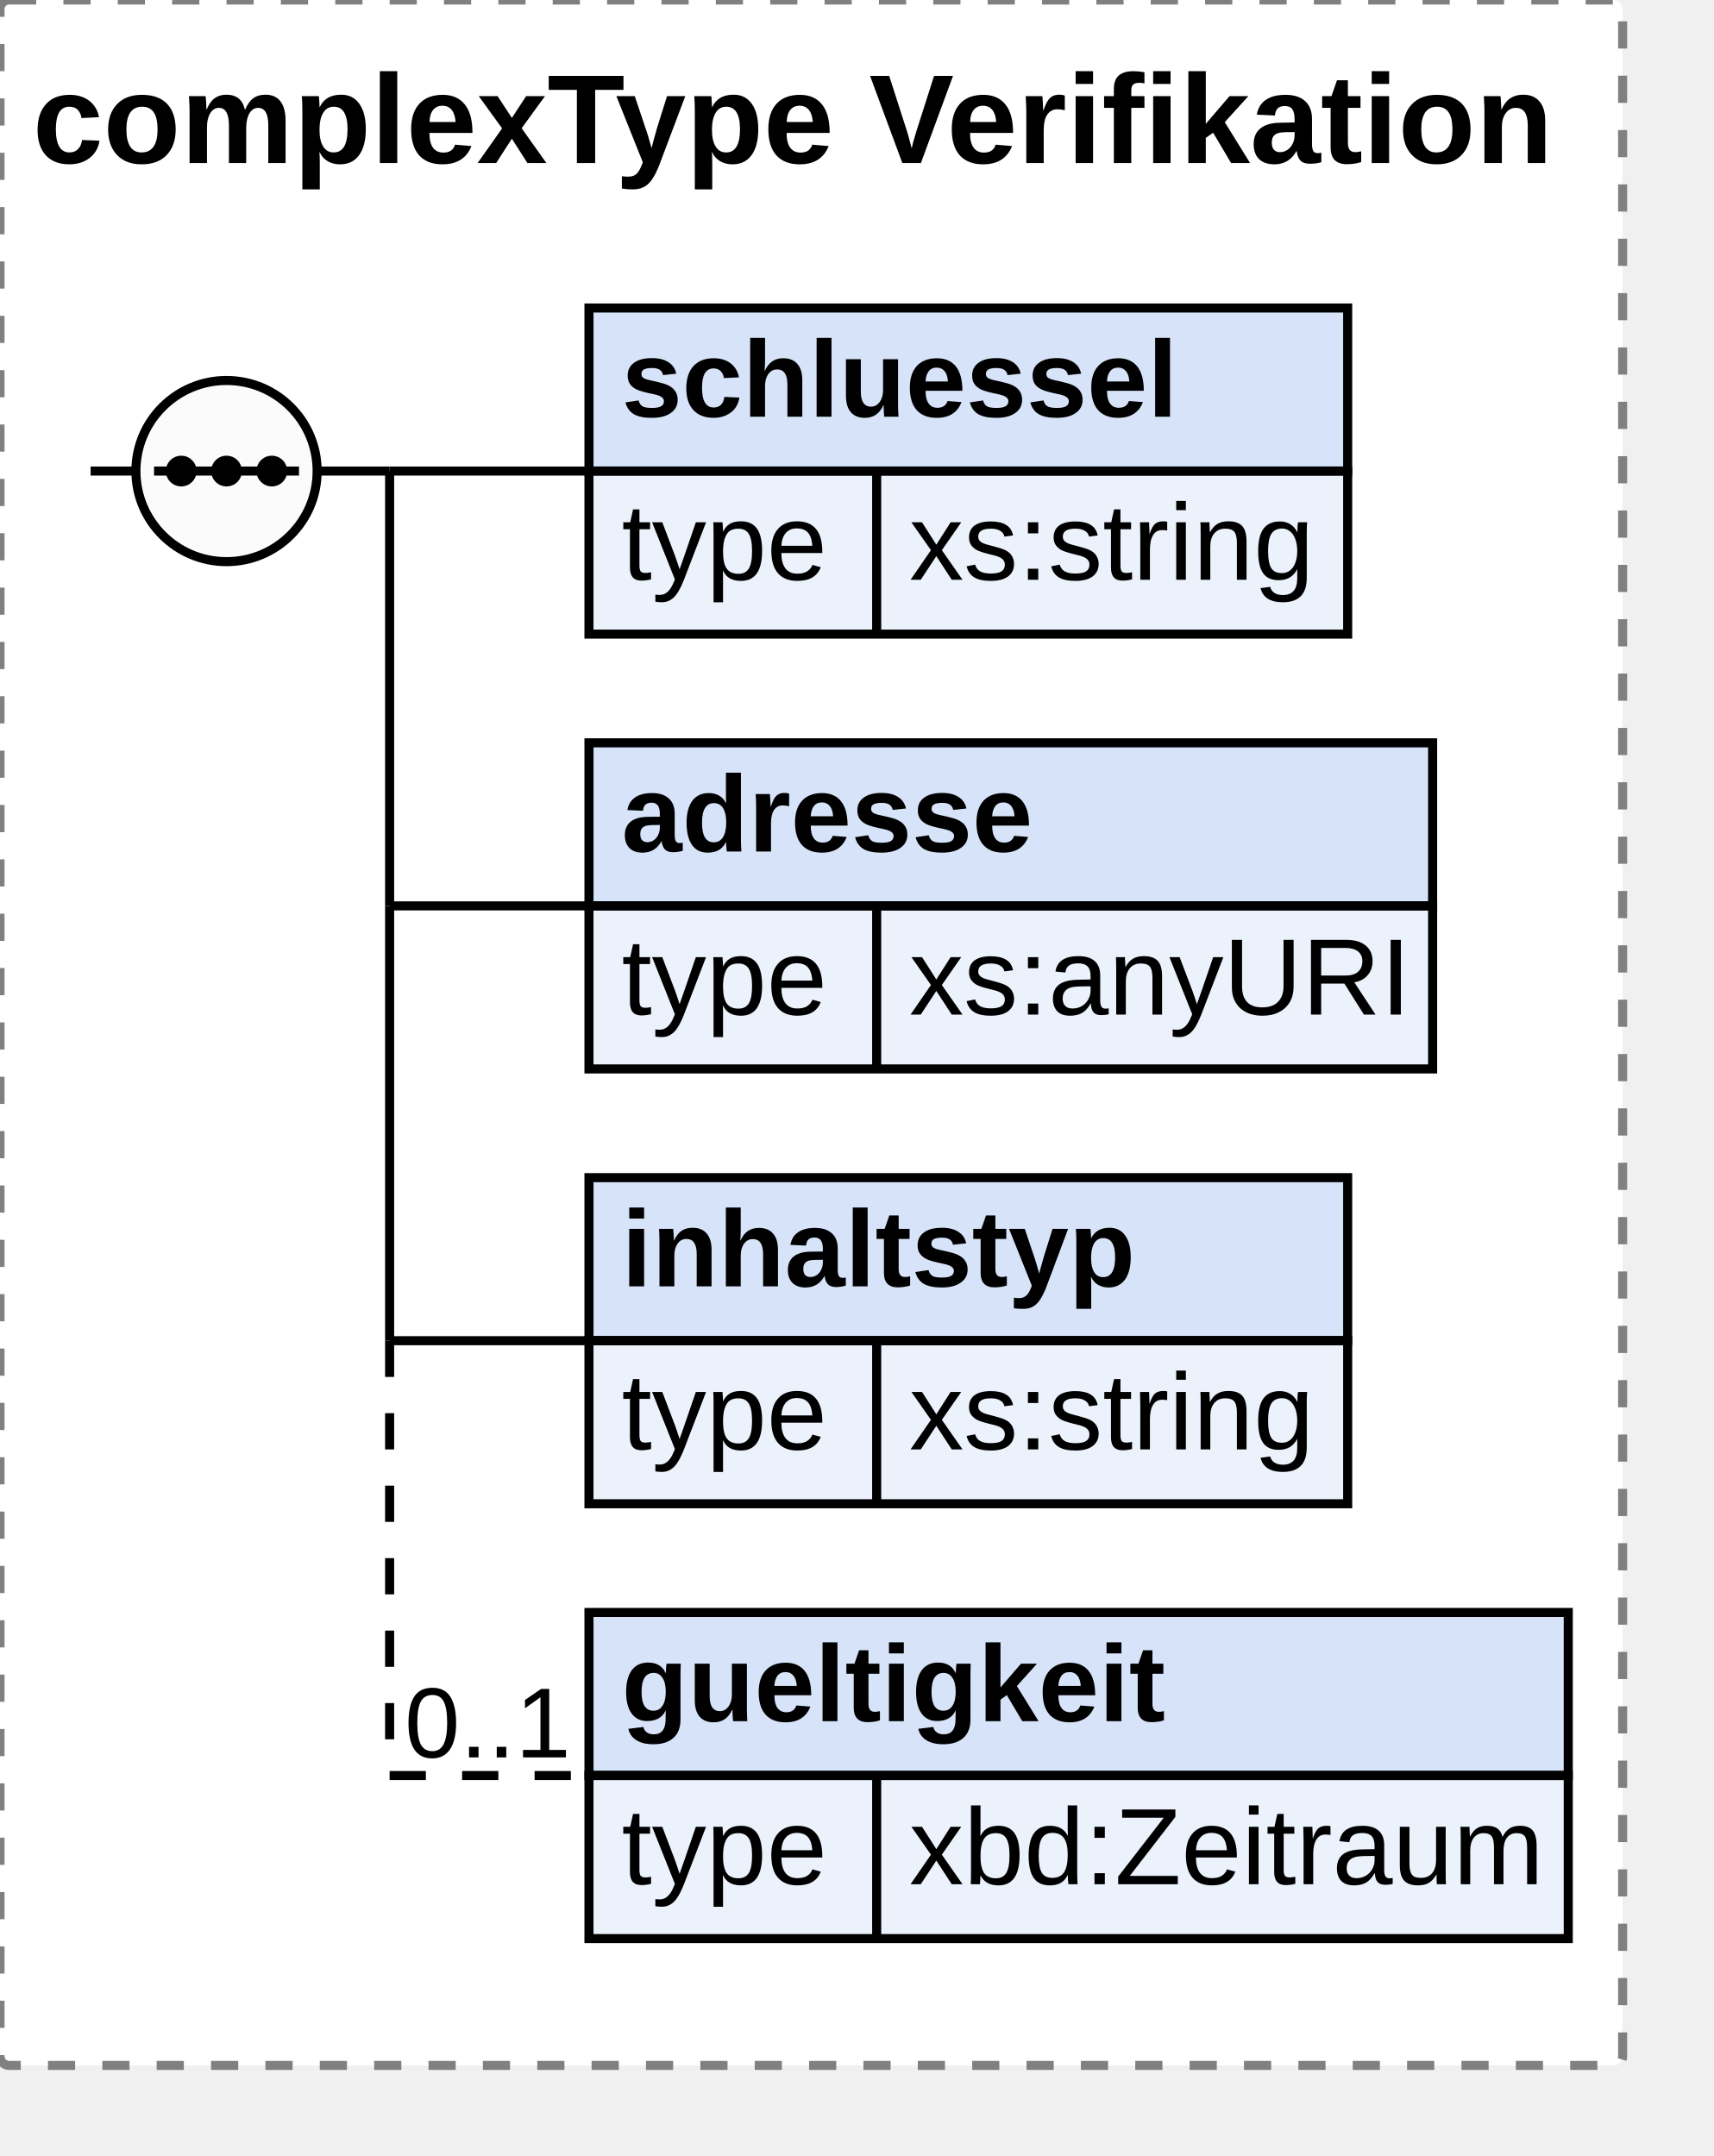
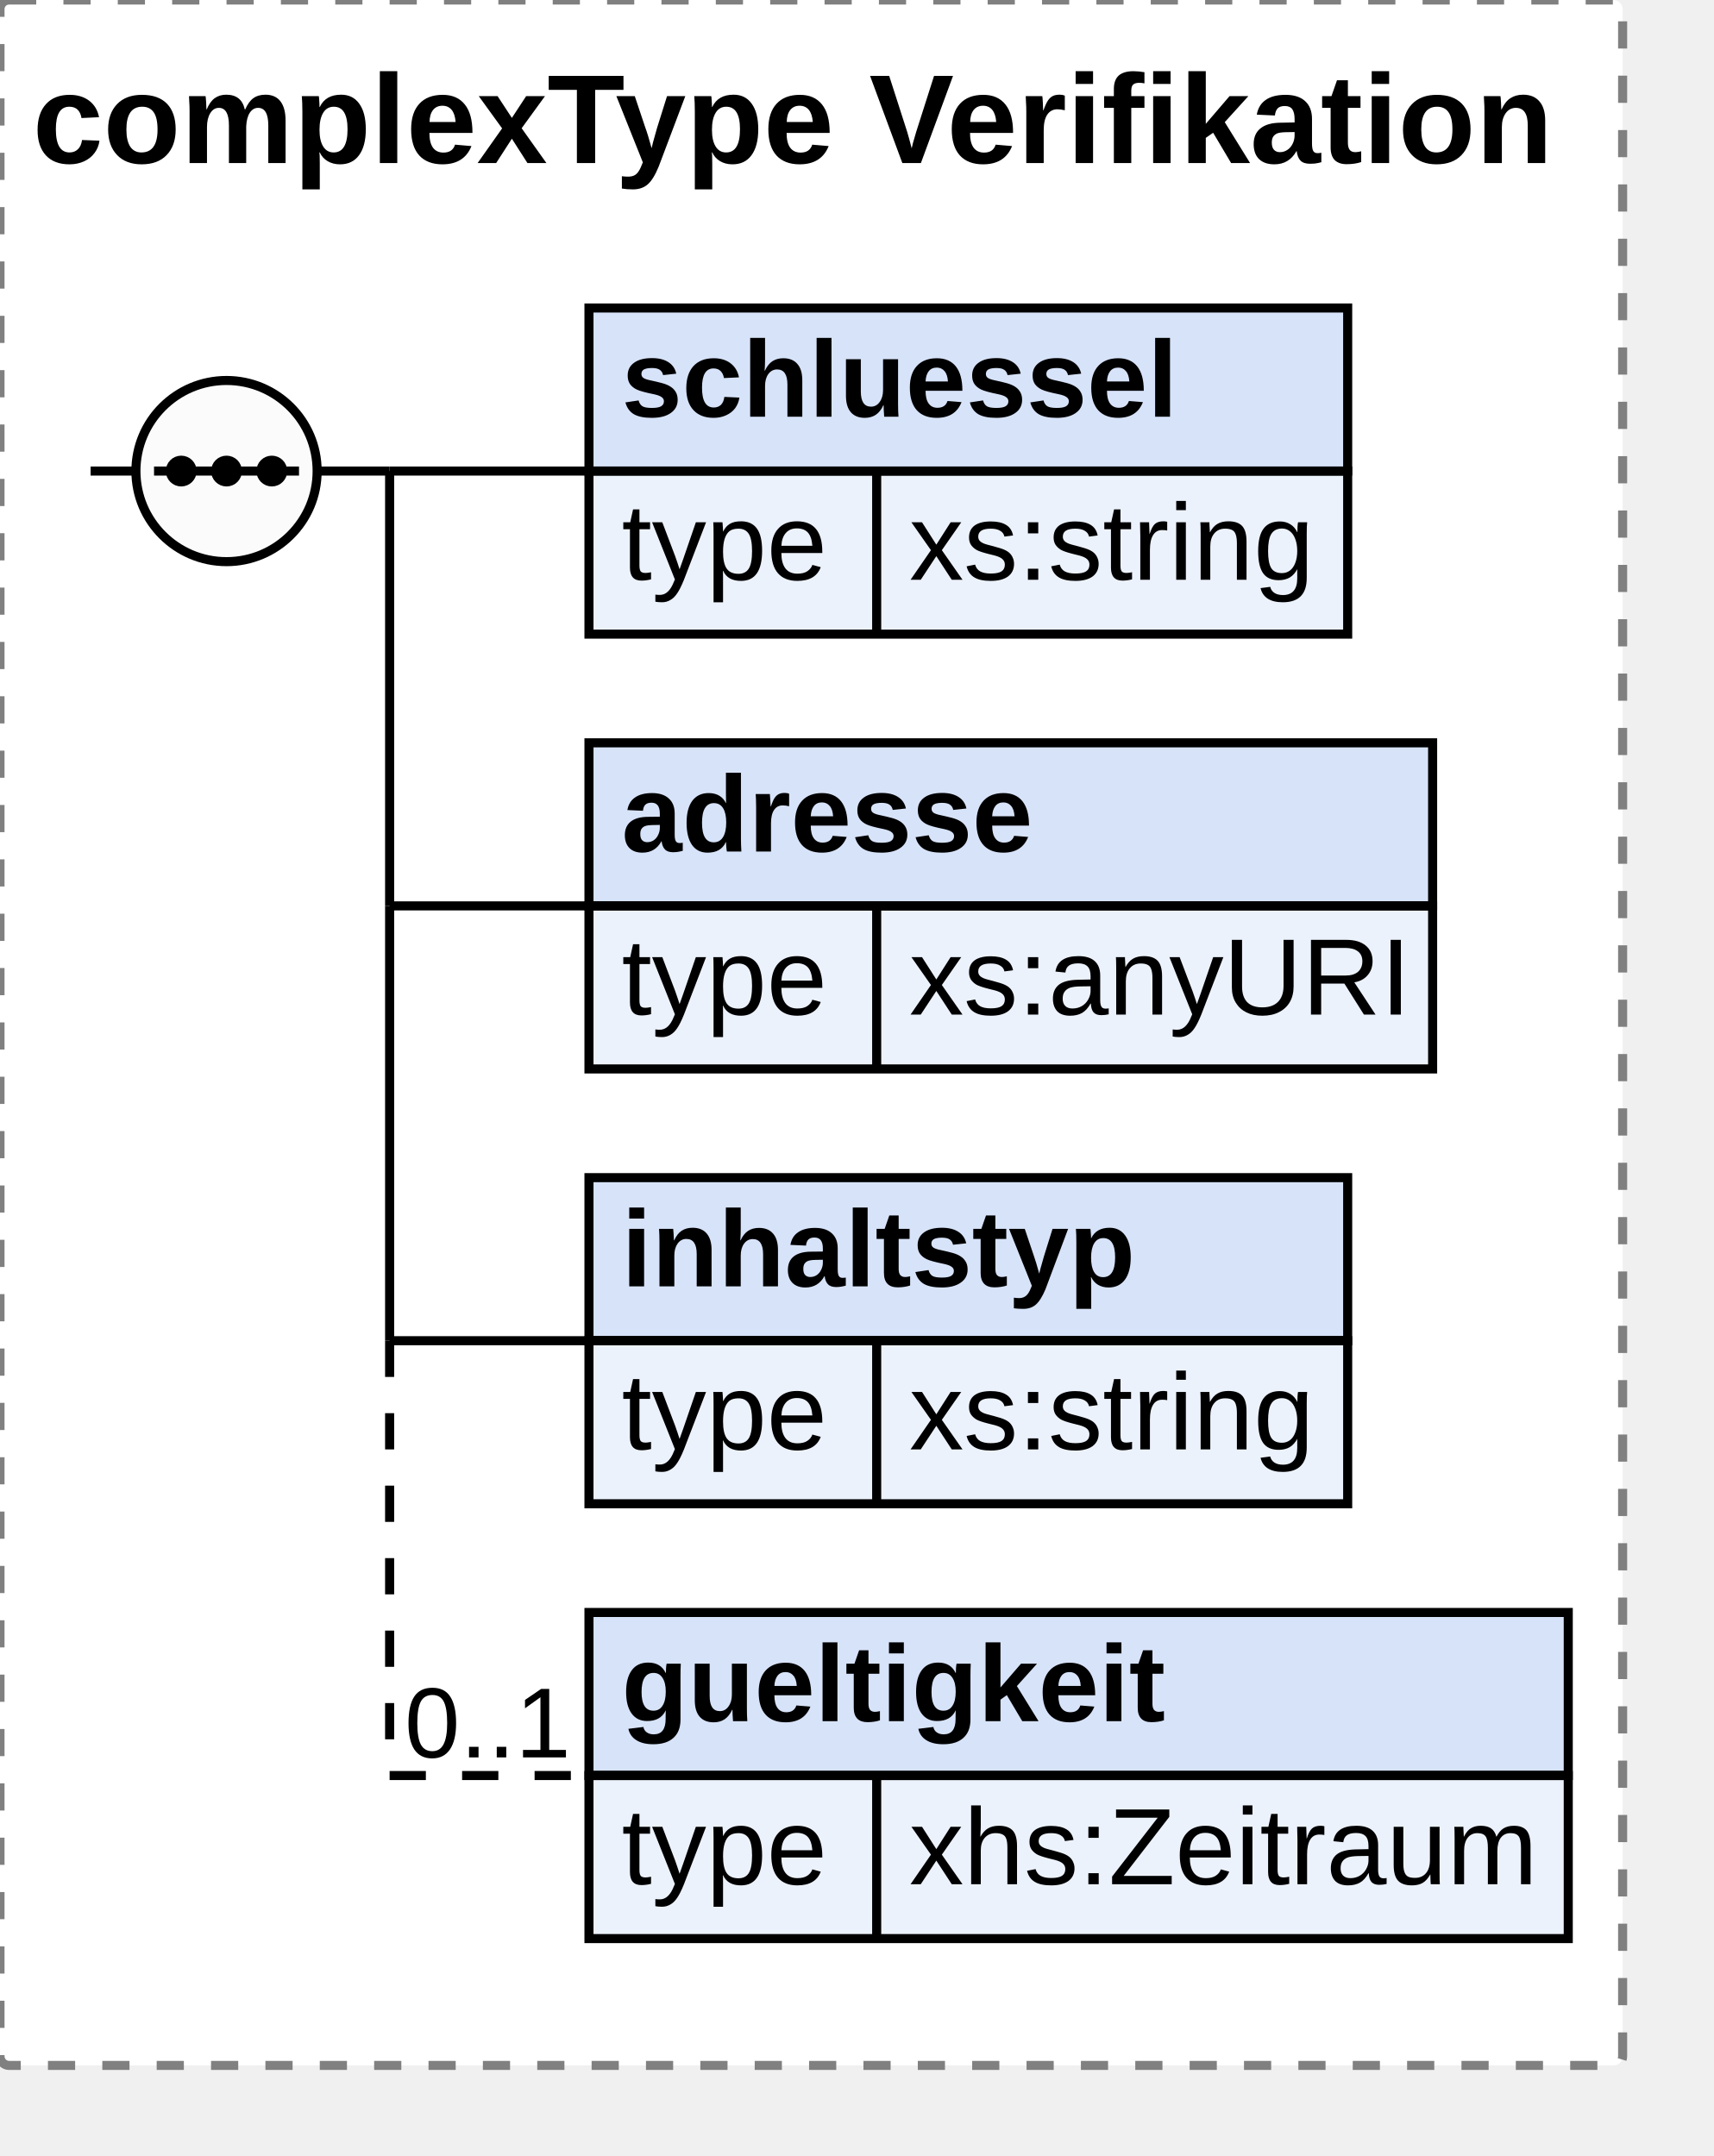
<svg xmlns="http://www.w3.org/2000/svg" width="189.078" height="238">
  <defs>
    <style type="text/css">
                        text {
                            font-family: 'Arial';
                            fill: black;
                        }
                        text.at {
                            font-family: 'Arial';
                            fill: rgb(242, 152, 0);
                        }
                        line {
                            stroke: black;
                        }
                        line.type-structure {
                            stroke: black;
                        }
                        line.type-structure-optional {
                            stroke: black;
                            stroke-dasharray: 4, 4;
                        }
                        rect.attribute-upper {
                            stroke: black;
                            fill: rgb(255, 239, 211);
                        }
                        rect.element-upper {
                            stroke: black;
                            fill: rgb(215, 227, 249);
                        }
                        rect.element-lower {
                            stroke: black;
                            fill: rgb(236, 242, 252);
                        }
                        a text {
                            fill: black;
                        } 
                    </style>
  </defs>
  <rect width="179.078" height="228" stroke-dasharray="3,3" rx="1" ry="1" style="stroke: grey;fill: white;" />
  <text font-size="14" x="3.6" y="18" font-weight="bold">complexType Verifikation</text>
  <g transform="translate(10,34)">
    <g transform="translate(55,0)">
      <rect width="83.734" height="18" class="element-upper" />
      <rect width="83.734" height="18" y="18" class="element-lower" />
      <text font-size="12" x="3.6" y="12" font-weight="bold">schluessel</text>
      <line x1="0" y1="18" x2="83.734" y2="18" />
      <text font-size="12" fill="grey" x="3.6" y="30">type</text>
      <line x1="31.753" y1="18" x2="31.753" y2="36" />
      <text font-size="12" x="35.353" y="30">xs:string</text>
      <g transform="translate(83.73438,0)" />
    </g>
    <line x1="33" y1="18" x2="55" y2="18" class="type-structure-required" />
    <text font-size="11" fill="black" x="53" y="16" text-anchor="end" />
    <line x1="33" y1="18" x2="33" y2="18" class="type-structure-required" />
    <g transform="translate(55,48)">
      <rect width="93.109" height="18" class="element-upper" />
      <rect width="93.109" height="18" y="18" class="element-lower" />
      <text font-size="12" x="3.6" y="12" font-weight="bold">adresse</text>
      <line x1="0" y1="18" x2="93.109" y2="18" />
      <text font-size="12" fill="grey" x="3.6" y="30">type</text>
      <line x1="31.753" y1="18" x2="31.753" y2="36" />
      <text font-size="12" x="35.353" y="30">xs:anyURI</text>
      <g transform="translate(93.10938,0)" />
    </g>
    <line x1="33" y1="66" x2="55" y2="66" class="type-structure-required" />
    <text font-size="11" fill="black" x="53" y="64" text-anchor="end" />
    <line x1="33" y1="18" x2="33" y2="66" class="type-structure-required" />
    <g transform="translate(55,96)">
      <rect width="83.734" height="18" class="element-upper" />
      <rect width="83.734" height="18" y="18" class="element-lower" />
      <text font-size="12" x="3.6" y="12" font-weight="bold">inhaltstyp</text>
      <line x1="0" y1="18" x2="83.734" y2="18" />
      <text font-size="12" fill="grey" x="3.6" y="30">type</text>
      <line x1="31.753" y1="18" x2="31.753" y2="36" />
      <text font-size="12" x="35.353" y="30">xs:string</text>
      <g transform="translate(83.73438,0)" />
    </g>
    <line x1="33" y1="114" x2="55" y2="114" class="type-structure-required" />
    <text font-size="11" fill="black" x="53" y="112" text-anchor="end" />
    <line x1="33" y1="66" x2="33" y2="114" class="type-structure-required" />
    <g transform="translate(55,144)">
      <rect width="108.078" height="18" class="element-upper" />
      <rect width="108.078" height="18" y="18" class="element-lower" />
      <text font-size="12" x="3.6" y="12" font-weight="bold">gueltigkeit</text>
      <line x1="0" y1="18" x2="108.078" y2="18" />
      <text font-size="12" fill="grey" x="3.6" y="30">type</text>
      <line x1="31.753" y1="18" x2="31.753" y2="36" />
-       <text font-size="12" x="35.353" y="30">xbd:Zeitraum</text>
+       <text font-size="12" x="35.353" y="30">xhs:Zeitraum</text>
      <g transform="translate(108.0781,0)" />
    </g>
    <line x1="33" y1="162" x2="55" y2="162" class="type-structure-optional" />
    <text font-size="11" fill="black" x="53" y="160" text-anchor="end">0..1</text>
    <line x1="33" y1="114" x2="33" y2="162" class="type-structure-optional" />
    <circle cx="15" cy="18" r="10" stroke="black" fill="rgb(251, 251, 251)" />
    <line x1="0" y1="18" x2="5" y2="18" class="type-structure-required" />
    <line x1="25" y1="18" x2="33" y2="18" class="type-structure-required" />
    <circle cx="10" cy="18" r="1.2" stroke="black" fill="black" />
    <circle cx="15" cy="18" r="1.2" stroke="black" fill="black" />
    <circle cx="20" cy="18" r="1.2" stroke="black" fill="black" />
    <line x1="7" y1="18" x2="23" y2="18" />
  </g>
</svg>
